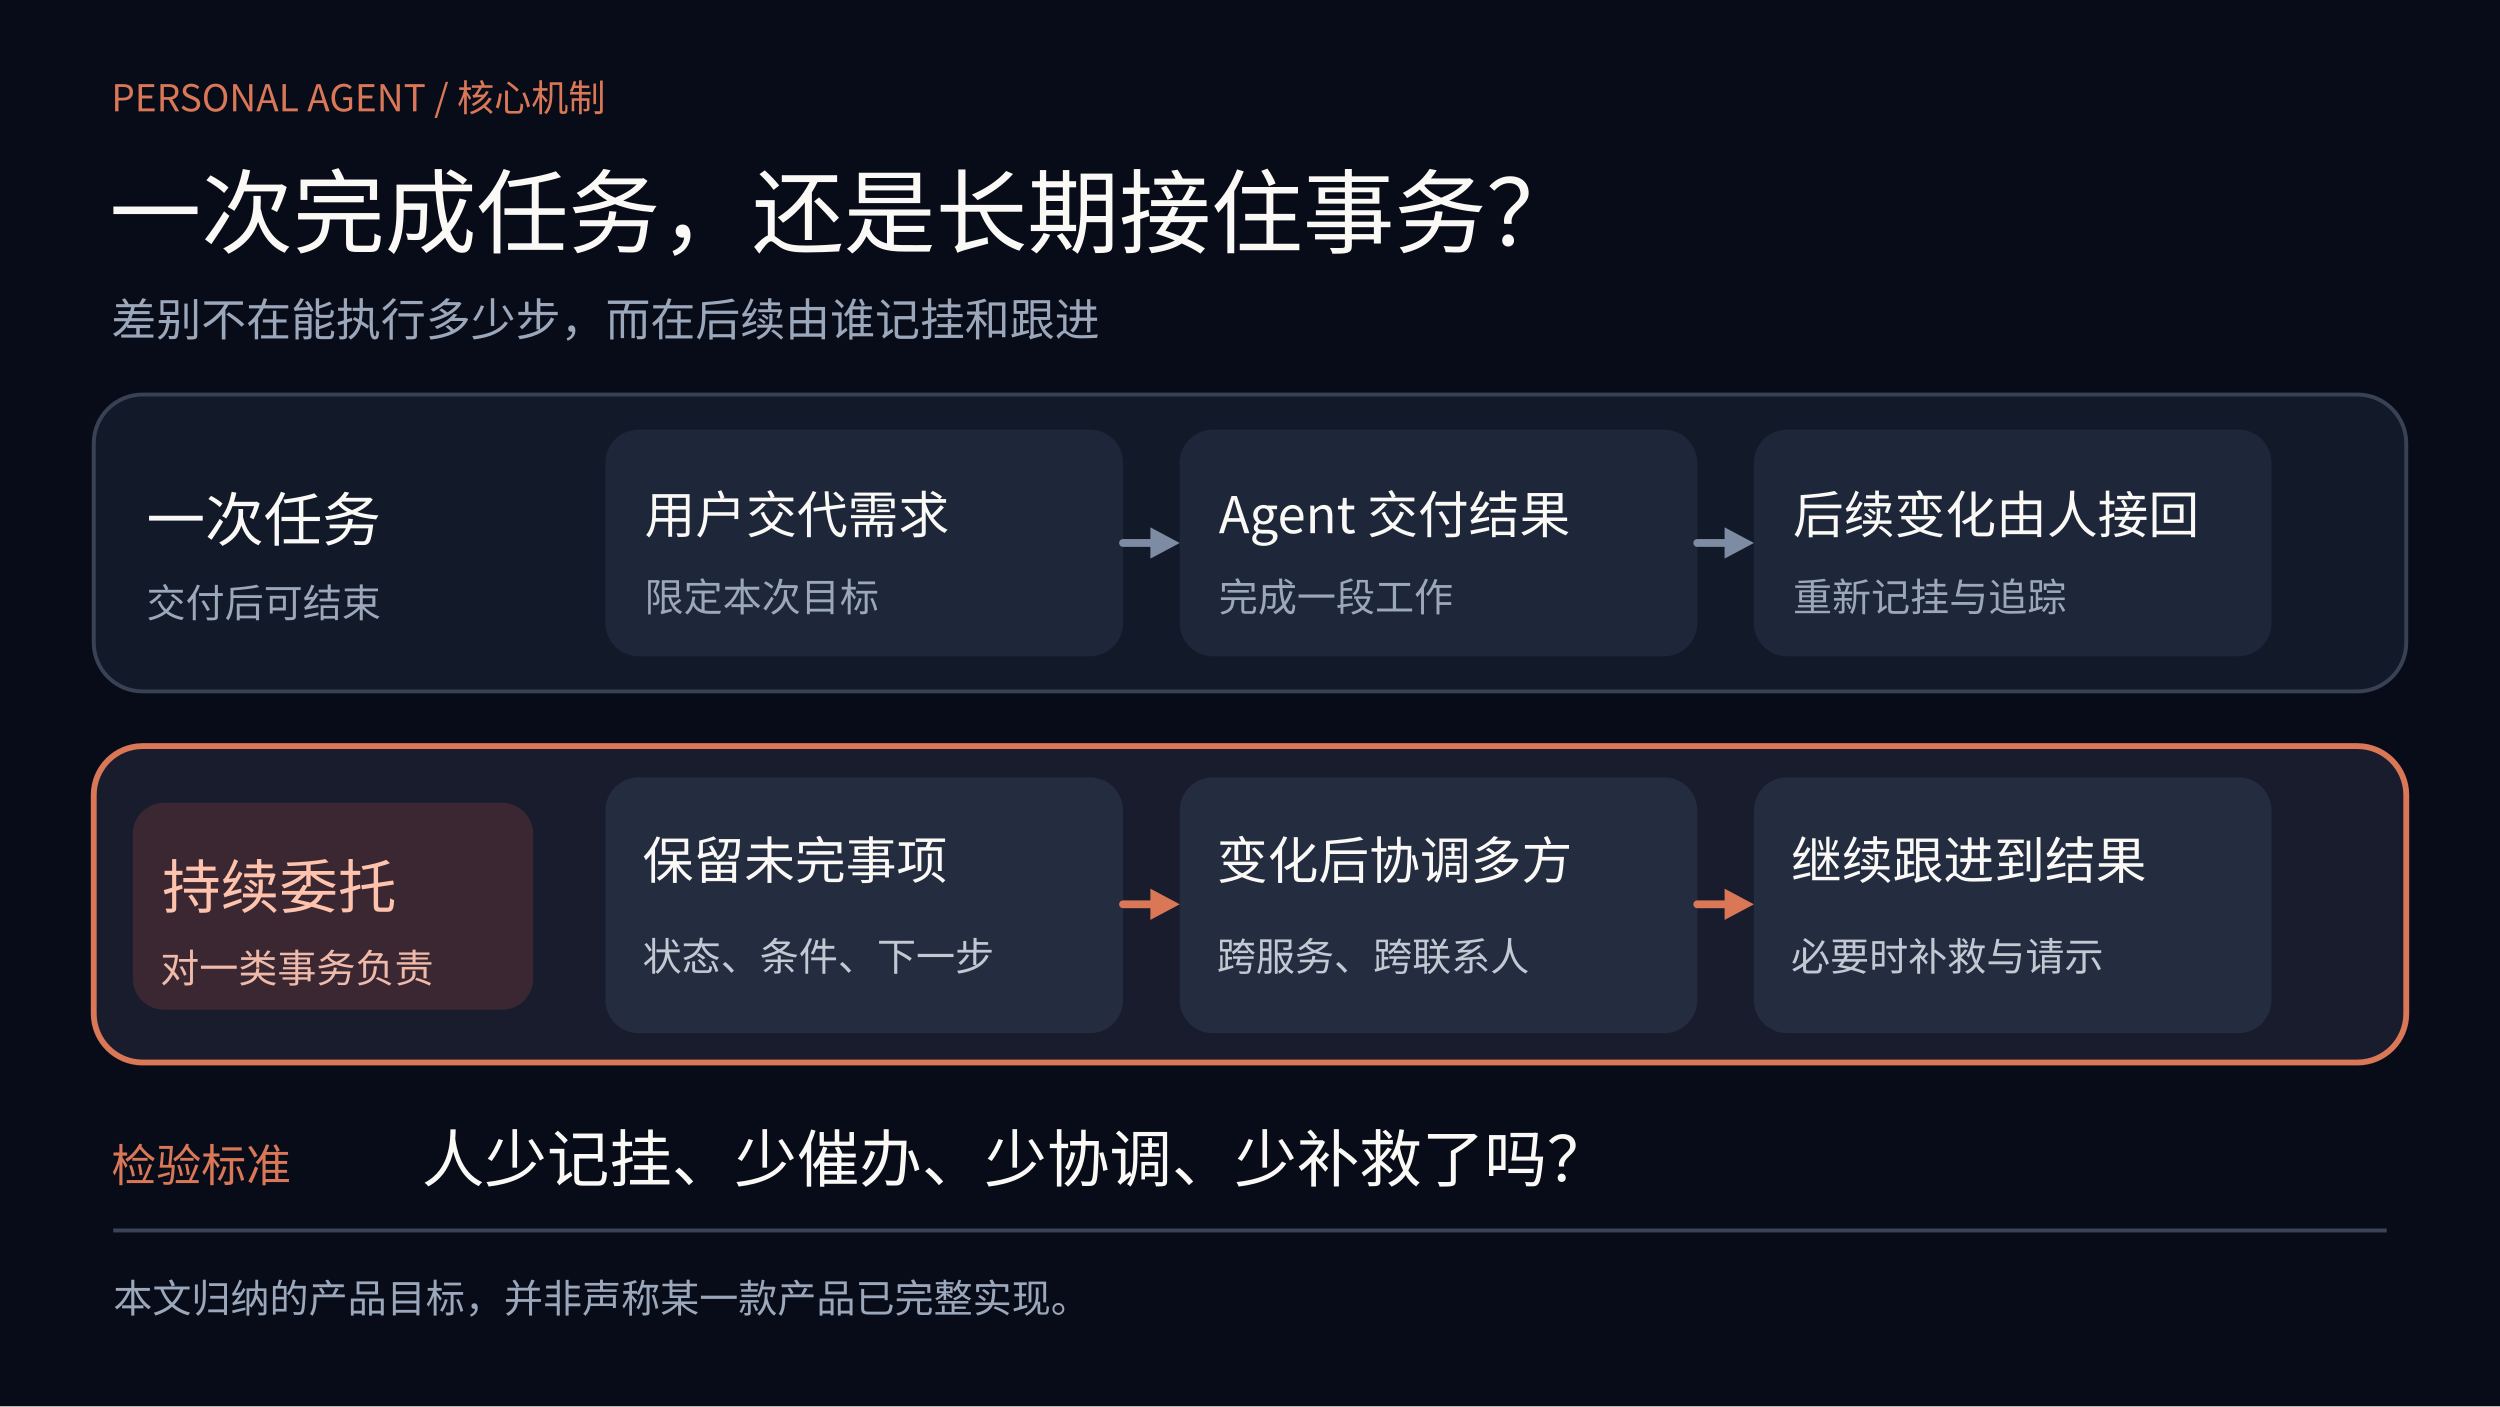
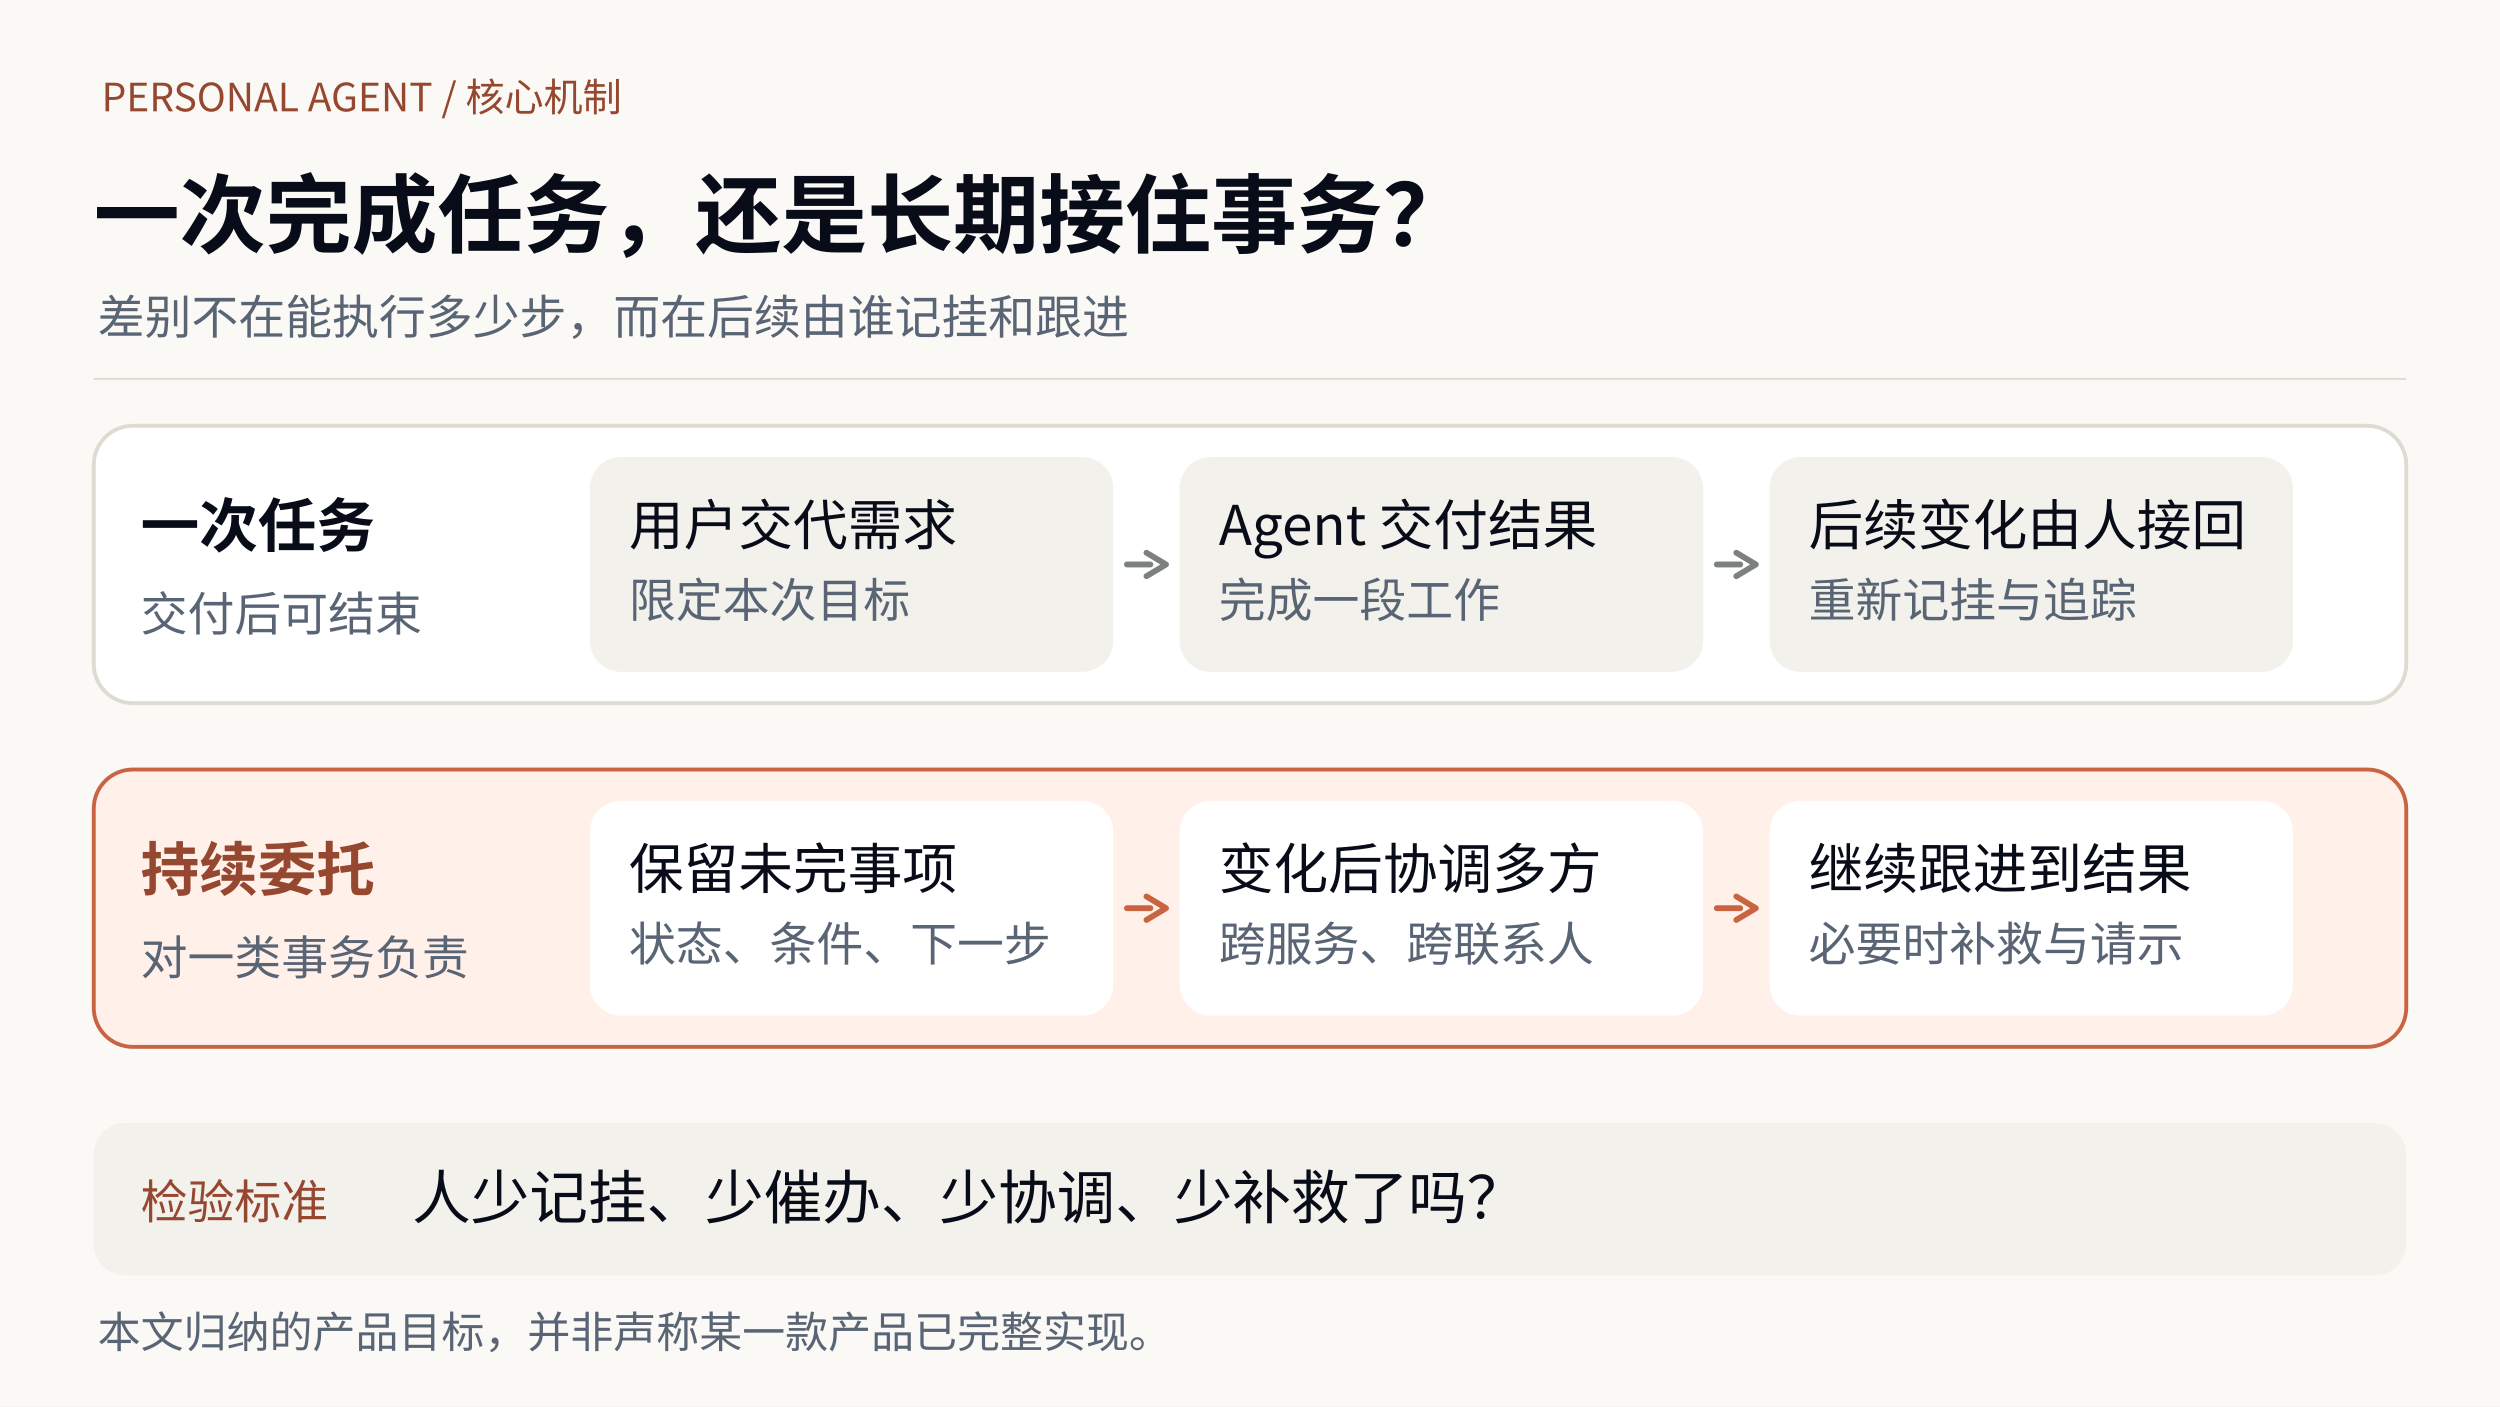
- <svg xmlns="http://www.w3.org/2000/svg" width="1280" height="720" viewBox="0 0 1280 720" role="img">
-   <rect x="0" y="0" width="1280" height="720" rx="0" ry="0" fill="#080c18" stroke="none" stroke-width="1" />
-   <text x="57" y="57" font-family="'Noto Sans CJK SC','Microsoft YaHei',sans-serif" font-size="19" font-weight="400" fill="#d97757">PERSONAL AGENT / 核心机制</text>
-   <text x="56" y="126" font-family="'Noto Sans CJK SC','Microsoft YaHei',sans-serif" font-size="47" font-weight="400" fill="#faf9f5">一次完成任务，还是长期接住事务？</text>
-   <text x="57" y="172" font-family="'Noto Sans CJK SC','Microsoft YaHei',sans-serif" font-size="23" font-weight="400" fill="#9ba7ba">差别不在能执行多少步，而在后续由谁记挂和跟进</text>
-   <rect x="48" y="202" width="1184" height="152" rx="25" ry="25" fill="#121a2a" stroke="#394255" stroke-width="2" />
-   <text x="75" y="277" font-family="'Noto Sans CJK SC','Microsoft YaHei',sans-serif" font-size="30" font-weight="400" fill="#faf9f5">一次任务</text>
-   <text x="75" y="316" font-family="'Noto Sans CJK SC','Microsoft YaHei',sans-serif" font-size="20" font-weight="400" fill="#9ba7ba">交付后可结束</text>
-   <rect x="310" y="220" width="265" height="116" rx="17" ry="17" fill="#1d2739" stroke="none" stroke-width="1" />
-   <text x="330" y="273" font-family="'Noto Sans CJK SC','Microsoft YaHei',sans-serif" font-size="26" font-weight="400" fill="#faf9f5">用户交代需求</text>
-   <text x="330" y="313" font-family="'Noto Sans CJK SC','Microsoft YaHei',sans-serif" font-size="20" font-weight="400" fill="#9ba7ba">限定本次目标</text>
-   <rect x="604" y="220" width="265" height="116" rx="17" ry="17" fill="#1d2739" stroke="none" stroke-width="1" />
-   <text x="624" y="273" font-family="'Noto Sans CJK SC','Microsoft YaHei',sans-serif" font-size="26" font-weight="400" fill="#faf9f5">Agent 交付结果</text>
-   <text x="624" y="313" font-family="'Noto Sans CJK SC','Microsoft YaHei',sans-serif" font-size="20" font-weight="400" fill="#9ba7ba">完成一段工作</text>
-   <rect x="898" y="220" width="265" height="116" rx="17" ry="17" fill="#1d2739" stroke="none" stroke-width="1" />
-   <text x="918" y="273" font-family="'Noto Sans CJK SC','Microsoft YaHei',sans-serif" font-size="26" font-weight="400" fill="#faf9f5">后续变化由人接回</text>
-   <text x="918" y="313" font-family="'Noto Sans CJK SC','Microsoft YaHei',sans-serif" font-size="20" font-weight="400" fill="#9ba7ba">重新记挂与追踪</text>
-   <line x1="575" y1="278" x2="589" y2="278" stroke="#7e8ca3" stroke-width="4" stroke-linecap="round" />
-   <polygon points="589,270 604,278 589,286" fill="#7e8ca3" />
-   <line x1="869" y1="278" x2="883" y2="278" stroke="#7e8ca3" stroke-width="4" stroke-linecap="round" />
-   <polygon points="883,270 898,278 883,286" fill="#7e8ca3" />
-   <rect x="48" y="382" width="1184" height="162" rx="25" ry="25" fill="#181c2d" stroke="#d97757" stroke-width="3" />
-   <rect x="68" y="411" width="205" height="106" rx="16" ry="16" fill="#3b2731" stroke="none" stroke-width="1" />
-   <text x="83" y="465" font-family="'Noto Sans CJK SC','Microsoft YaHei',sans-serif" font-size="30" font-weight="400" fill="#ffc3ad">持续委托</text>
-   <text x="82" y="503" font-family="'Noto Sans CJK SC','Microsoft YaHei',sans-serif" font-size="20" font-weight="400" fill="#efbaaa">对一类事务负责</text>
-   <rect x="310" y="398" width="265" height="131" rx="17" ry="17" fill="#242c40" stroke="none" stroke-width="1" />
-   <text x="329" y="450" font-family="'Noto Sans CJK SC','Microsoft YaHei',sans-serif" font-size="26" font-weight="400" fill="#faf9f5">保留未完事项</text>
-   <text x="329" y="497" font-family="'Noto Sans CJK SC','Microsoft YaHei',sans-serif" font-size="20" font-weight="400" fill="#c2c9d3">状态、条件、下一步</text>
-   <rect x="604" y="398" width="265" height="131" rx="17" ry="17" fill="#242c40" stroke="none" stroke-width="1" />
-   <text x="623" y="450" font-family="'Noto Sans CJK SC','Microsoft YaHei',sans-serif" font-size="26" font-weight="400" fill="#faf9f5">变化后协调多方</text>
-   <text x="623" y="497" font-family="'Noto Sans CJK SC','Microsoft YaHei',sans-serif" font-size="20" font-weight="400" fill="#c2c9d3">跨服务、跨联系人</text>
-   <rect x="898" y="398" width="265" height="131" rx="17" ry="17" fill="#242c40" stroke="none" stroke-width="1" />
-   <text x="917" y="450" font-family="'Noto Sans CJK SC','Microsoft YaHei',sans-serif" font-size="26" font-weight="400" fill="#faf9f5">继续跟进到结果</text>
-   <text x="917" y="497" font-family="'Noto Sans CJK SC','Microsoft YaHei',sans-serif" font-size="20" font-weight="400" fill="#c2c9d3">必要时补救与请示</text>
-   <line x1="575" y1="463" x2="589" y2="463" stroke="#d97757" stroke-width="4" stroke-linecap="round" />
-   <polygon points="589,455 604,463 589,471" fill="#d97757" />
-   <line x1="869" y1="463" x2="883" y2="463" stroke="#d97757" stroke-width="4" stroke-linecap="round" />
-   <polygon points="883,455 898,463 883,471" fill="#d97757" />
-   <text x="57" y="605" font-family="'Noto Sans CJK SC','Microsoft YaHei',sans-serif" font-size="23" font-weight="400" fill="#d97757">检验标准</text>
-   <text x="216" y="605" font-family="'Noto Sans CJK SC','Microsoft YaHei',sans-serif" font-size="32" font-weight="400" fill="#faf9f5">人少记挂、少催办、少协调、少补救了吗？</text>
-   <line x1="58" y1="630" x2="1222" y2="630" stroke="#3a4456" stroke-width="2" />
-   <text x="58" y="672" font-family="'Noto Sans CJK SC','Microsoft YaHei',sans-serif" font-size="20" font-weight="400" fill="#9ba7ba">本文归纳的产品目标，并非声称某一款产品已完整实现。</text>
+ <svg xmlns="http://www.w3.org/2000/svg" width="1280" height="720" viewBox="0 0 1280 720" role="img" aria-labelledby="title desc">
+   <g font-family="'Noto Sans CJK SC','Microsoft YaHei',sans-serif">
+     <rect x="0" y="0" width="1280" height="720" rx="0" fill="#faf9f5" stroke="none" stroke-width="1" />
+     <text x="52" y="57" font-size="20" font-weight="500" fill="#96472f" data-role="eyebrow">PERSONAL AGENT / 核心机制</text>
+     <text x="48" y="126" font-size="44" font-weight="600" fill="#080c18" data-role="title">一次完成任务，还是长期接住事务？</text>
+     <text x="50" y="171" font-size="24" font-weight="400" fill="#596474" data-role="subtitle">差别不在能执行多少步，而在后续由谁记挂和跟进</text>
+     <path d="M48 194H1232" stroke="#dedbd2" />
+     <g data-group="0">
+       <rect x="48" y="218" width="1184" height="142" rx="20" fill="#ffffff" stroke="#dedbd2" stroke-width="2" />
+       <text x="72" y="280" font-size="30" font-weight="600" fill="#080c18" data-role="group">一次任务</text>
+       <text x="72" y="323" font-size="24" font-weight="400" fill="#596474" data-role="detail">交付后可结束</text>
+       <g data-node="0-0">
+         <rect x="302" y="234" width="268" height="110" rx="16" fill="#f3f1eb" stroke="none" stroke-width="1" />
+         <text x="322" y="279" font-size="28" font-weight="500" fill="#080c18" data-role="label">用户交代需求</text>
+         <text x="322" y="316" font-size="24" font-weight="400" fill="#596474" data-role="detail">限定本次目标</text>
+       </g>
+       <path d="M577 289H589" fill="none" stroke="#7b817f" stroke-width="3" stroke-linecap="round" />
+       <path d="M587 283L597 289L587 295" fill="none" stroke="#7b817f" stroke-width="3" stroke-linecap="round" stroke-linejoin="round" />
+       <g data-node="0-1">
+         <rect x="604" y="234" width="268" height="110" rx="16" fill="#f3f1eb" stroke="none" stroke-width="1" />
+         <text x="624" y="279" font-size="28" font-weight="500" fill="#080c18" data-role="label">Agent 交付结果</text>
+         <text x="624" y="316" font-size="24" font-weight="400" fill="#596474" data-role="detail">完成一段工作</text>
+       </g>
+       <path d="M879 289H891" fill="none" stroke="#7b817f" stroke-width="3" stroke-linecap="round" />
+       <path d="M889 283L899 289L889 295" fill="none" stroke="#7b817f" stroke-width="3" stroke-linecap="round" stroke-linejoin="round" />
+       <g data-node="0-2">
+         <rect x="906" y="234" width="268" height="110" rx="16" fill="#f3f1eb" stroke="none" stroke-width="1" />
+         <text x="926" y="279" font-size="28" font-weight="500" fill="#080c18" data-role="label">后续变化由人接回</text>
+         <text x="926" y="316" font-size="24" font-weight="400" fill="#596474" data-role="detail">重新记挂与追踪</text>
+       </g>
+     </g>
+     <g data-group="1">
+       <rect x="48" y="394" width="1184" height="142" rx="20" fill="#fff1e9" stroke="#c96442" stroke-width="2" />
+       <text x="72" y="456" font-size="30" font-weight="600" fill="#96472f" data-role="group">持续委托</text>
+       <text x="72" y="499" font-size="24" font-weight="400" fill="#596474" data-role="detail">对一类事务负责</text>
+       <g data-node="1-0">
+         <rect x="302" y="410" width="268" height="110" rx="16" fill="#ffffff" stroke="none" stroke-width="1" />
+         <text x="322" y="455" font-size="28" font-weight="500" fill="#080c18" data-role="label">保留未完事项</text>
+         <text x="322" y="492" font-size="24" font-weight="400" fill="#596474" data-role="detail">状态、条件、下一步</text>
+       </g>
+       <path d="M577 465H589" fill="none" stroke="#c96442" stroke-width="3" stroke-linecap="round" />
+       <path d="M587 459L597 465L587 471" fill="none" stroke="#c96442" stroke-width="3" stroke-linecap="round" stroke-linejoin="round" />
+       <g data-node="1-1">
+         <rect x="604" y="410" width="268" height="110" rx="16" fill="#ffffff" stroke="none" stroke-width="1" />
+         <text x="624" y="455" font-size="28" font-weight="500" fill="#080c18" data-role="label">变化后协调多方</text>
+         <text x="624" y="492" font-size="24" font-weight="400" fill="#596474" data-role="detail">跨服务、跨联系人</text>
+       </g>
+       <path d="M879 465H891" fill="none" stroke="#c96442" stroke-width="3" stroke-linecap="round" />
+       <path d="M889 459L899 465L889 471" fill="none" stroke="#c96442" stroke-width="3" stroke-linecap="round" stroke-linejoin="round" />
+       <g data-node="1-2">
+         <rect x="906" y="410" width="268" height="110" rx="16" fill="#ffffff" stroke="none" stroke-width="1" />
+         <text x="926" y="455" font-size="28" font-weight="500" fill="#080c18" data-role="label">继续跟进到结果</text>
+         <text x="926" y="492" font-size="24" font-weight="400" fill="#596474" data-role="detail">必要时补救与请示</text>
+       </g>
+     </g>
+     <rect x="48" y="575" width="1184" height="78" rx="16" fill="#f3f1eb" stroke="none" stroke-width="1" />
+     <text x="72" y="624" font-size="24" font-weight="500" fill="#96472f" data-role="takeaway-label">检验标准</text>
+     <text x="211" y="624" font-size="30" font-weight="500" fill="#080c18" data-role="takeaway">人少记挂、少催办、少协调、少补救了吗？</text>
+     <text x="50" y="690" font-size="22" font-weight="400" fill="#596474" data-role="note">本文归纳的产品目标，并非声称某一款产品已完整实现。</text>
+   </g>
</svg>
